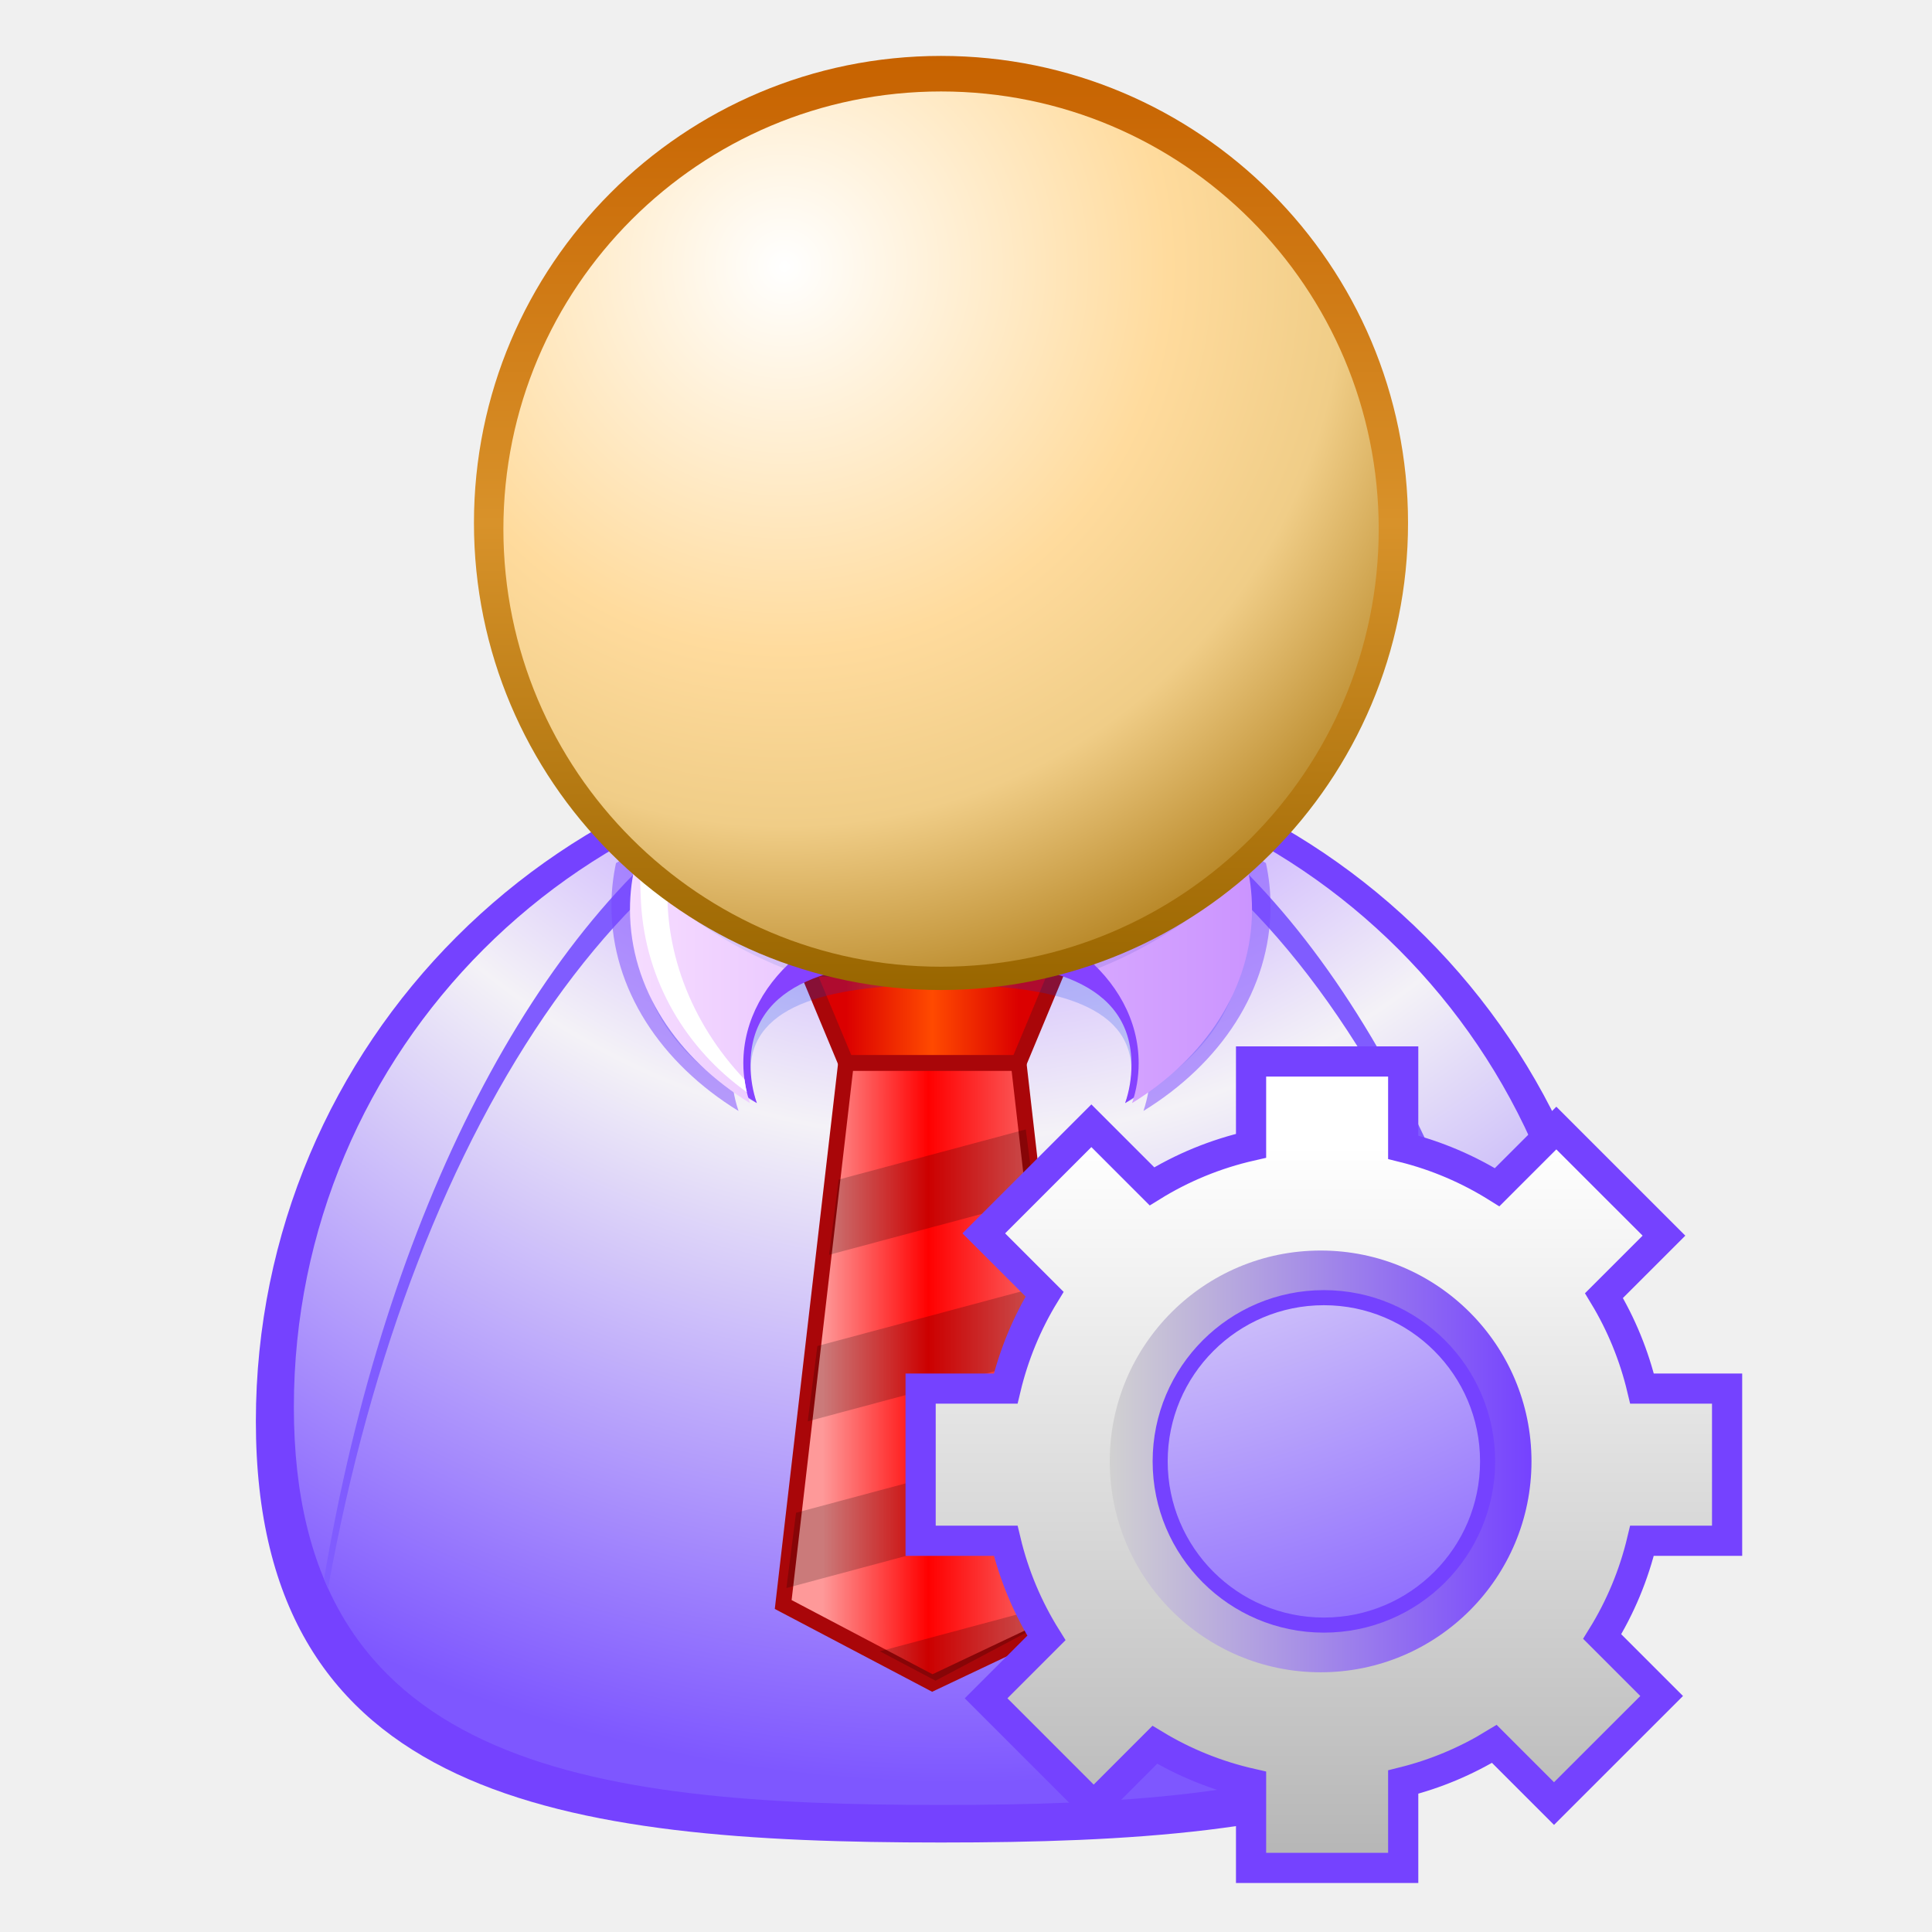
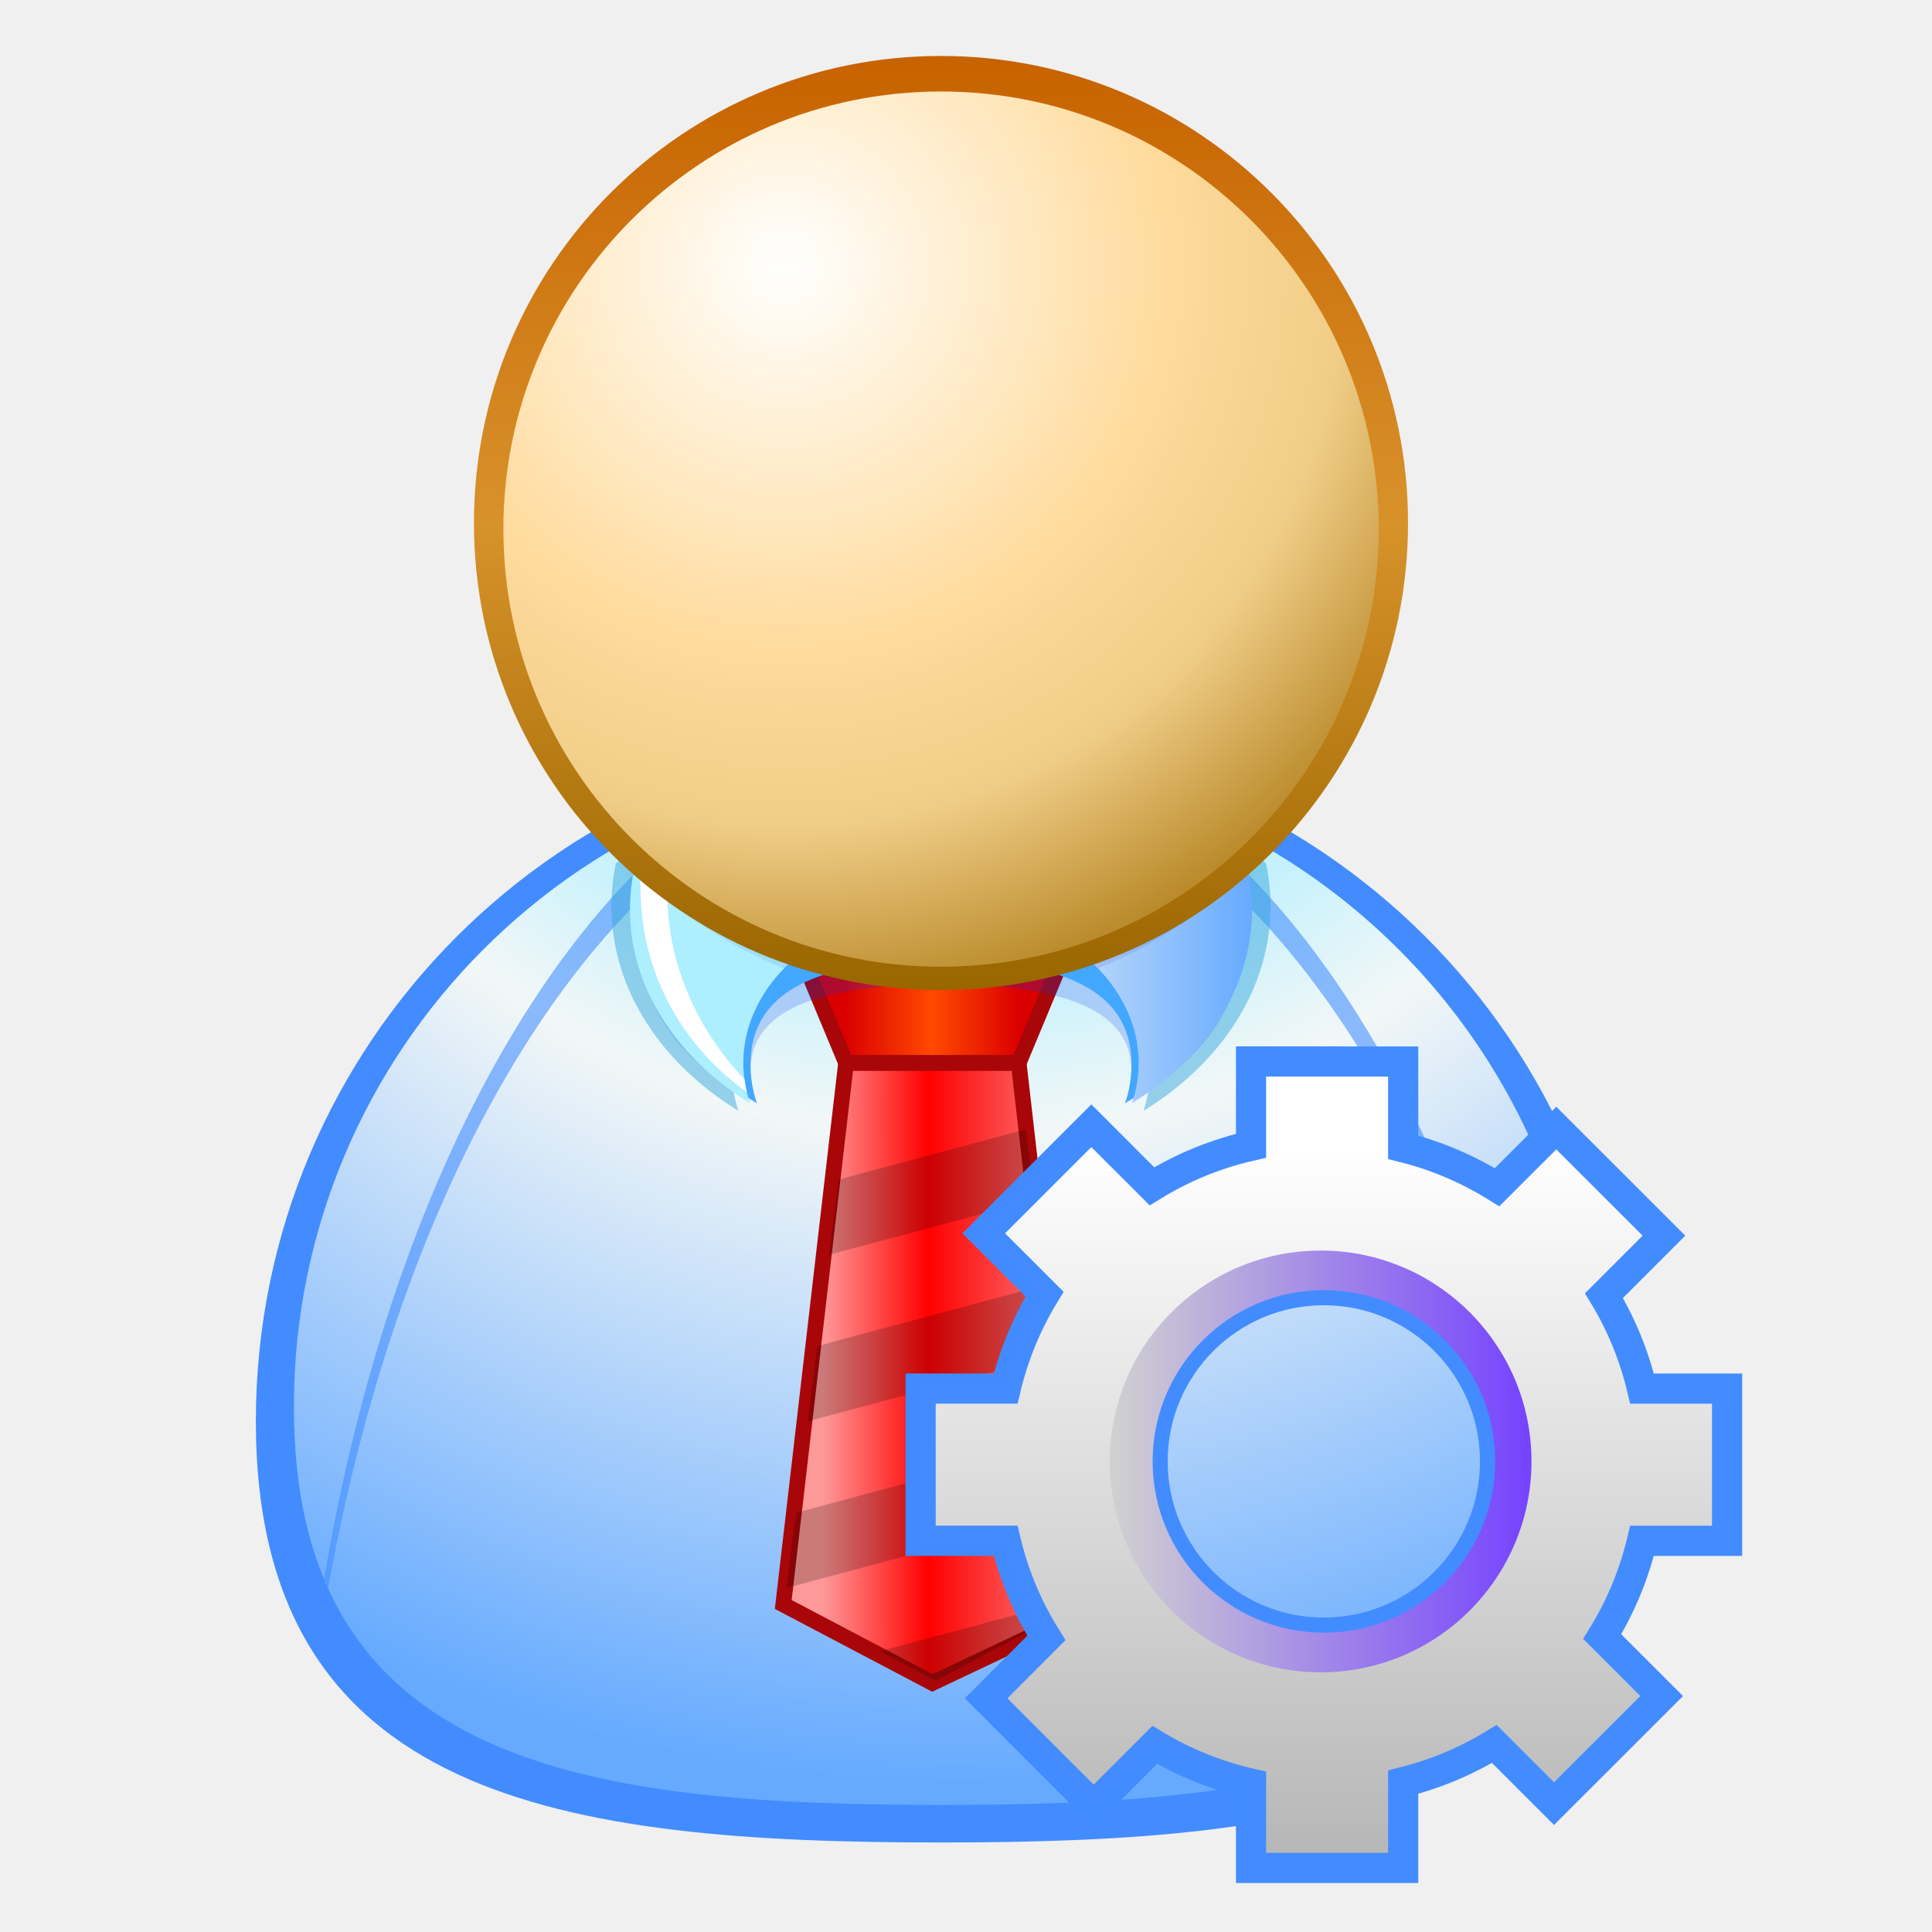
<svg xmlns="http://www.w3.org/2000/svg" xmlns:xlink="http://www.w3.org/1999/xlink" width="128" height="128" viewBox="0 0 33.867 33.867" version="1.1" id="svg1962">
  <defs id="defs1956">
    <linearGradient id="linearGradient56889">
      <stop style="stop-color:#d1d1d1;stop-opacity:1;" offset="0" id="stop56885" />
      <stop style="stop-color:#7542ff;stop-opacity:1" offset="1" id="stop56887" />
    </linearGradient>
-     <radialGradient cx="87.392" cy="90.319" r="89.119" fx="87.392" fy="90.319" id="radialGradient6338" xlink:href="#XMLID_36_" gradientUnits="userSpaceOnUse" gradientTransform="matrix(0.2751285,0,0,0.2751285,-43.6726,245.4338)" />
+     <radialGradient cx="87.392" cy="90.319" r="89.119" fx="87.392" fy="90.319" id="radialGradient6338" xlink:href="#XMLID_36_" gradientUnits="userSpaceOnUse" gradientTransform="matrix(0.2751285,0,0,0.2751285,-7.260423,245.0274)" />
    <radialGradient cx="87.392" cy="90.319" r="89.119" fx="87.392" fy="90.319" id="XMLID_36_" gradientUnits="userSpaceOnUse" gradientTransform="translate(-4.882813e-4,9.765625e-4)">
-       <stop id="stop93" style="stop-color:#c8adff;stop-opacity:1" offset="0.348" />
-       <stop id="stop95" style="stop-color:#f4f2f7;stop-opacity:1" offset="0.539" />
-       <stop id="stop97" style="stop-color:#7e57ff;stop-opacity:1" offset="1" />
+       <stop id="stop93" style="stop-color:#adeeff;stop-opacity:1" offset="0.348" />
+       <stop id="stop95" style="stop-color:#f2f7f7;stop-opacity:1" offset="0.539" />
+       <stop id="stop97" style="stop-color:#66aaff;stop-opacity:1" offset="1" />
    </radialGradient>
-     <linearGradient x1="40.5" y1="63" x2="51.5" y2="63" id="linearGradient6340" xlink:href="#linearGradient3279" gradientUnits="userSpaceOnUse" gradientTransform="matrix(0.2751285,0,0,0.2751285,-32.72434,264.0152)" />
+     <linearGradient x1="40.5" y1="63" x2="51.5" y2="63" id="linearGradient6340" xlink:href="#linearGradient3279" gradientUnits="userSpaceOnUse" gradientTransform="matrix(0.2751285,0,0,0.2751285,3.687845,263.6087)" />
    <linearGradient id="linearGradient3279">
      <stop id="stop3281" style="stop-color:#db0000;stop-opacity:1" offset="0" />
      <stop id="stop3287" style="stop-color:#ff4a00;stop-opacity:1" offset="0.5" />
      <stop id="stop3283" style="stop-color:#db0000;stop-opacity:1" offset="1" />
    </linearGradient>
-     <linearGradient x1="39" y1="85" x2="52.5" y2="85" id="linearGradient6344" xlink:href="#linearGradient3313" gradientUnits="userSpaceOnUse" gradientTransform="matrix(0.2751285,0,0,0.2751285,-32.72434,264.0152)" spreadMethod="pad" />
+     <linearGradient x1="39" y1="85" x2="52.5" y2="85" id="linearGradient6344" xlink:href="#linearGradient3313" gradientUnits="userSpaceOnUse" gradientTransform="matrix(0.2751285,0,0,0.2751285,3.687845,263.6087)" spreadMethod="pad" />
    <linearGradient id="linearGradient3313">
      <stop id="stop3315" style="stop-color:#fe9999;stop-opacity:1" offset="0" />
      <stop id="stop3321" style="stop-color:#ff0000;stop-opacity:1" offset="0.5" />
      <stop id="stop3317" style="stop-color:#fa6262;stop-opacity:1" offset="1" />
    </linearGradient>
-     <linearGradient x1="66.527" y1="122.115" x2="106.162" y2="122.115" id="linearGradient6348" xlink:href="#XMLID_39_" gradientUnits="userSpaceOnUse" gradientTransform="matrix(0.2751285,0,0,0.2751285,-43.6726,245.4338)" />
+     <linearGradient x1="66.527" y1="122.115" x2="106.162" y2="122.115" id="linearGradient6348" xlink:href="#XMLID_36_" gradientUnits="userSpaceOnUse" gradientTransform="matrix(0.2751285,0,0,0.2751285,-7.260423,245.0274)" />
    <linearGradient x1="66.527" y1="122.115" x2="106.162" y2="122.115" id="XMLID_39_" gradientUnits="userSpaceOnUse" gradientTransform="translate(-4.882813e-4,9.765625e-4)">
      <stop id="stop126" style="stop-color:#f6dcff;stop-opacity:1" offset="0" />
      <stop id="stop128" style="stop-color:#cb94ff;stop-opacity:1" offset="1" />
    </linearGradient>
-     <linearGradient x1="66.808" y1="117.826" x2="105.88" y2="117.826" id="linearGradient6350" xlink:href="#XMLID_40_" gradientUnits="userSpaceOnUse" gradientTransform="matrix(0.2751285,0,0,0.2751285,-43.6726,245.4338)" />
+     <linearGradient x1="66.808" y1="117.826" x2="105.88" y2="117.826" id="linearGradient6350" xlink:href="#XMLID_40_" gradientUnits="userSpaceOnUse" gradientTransform="matrix(0.2751285,0,0,0.2751285,-7.260423,245.0274)" />
    <linearGradient x1="66.808" y1="117.826" x2="105.88" y2="117.826" id="XMLID_40_" gradientUnits="userSpaceOnUse" gradientTransform="translate(-4.882813e-4,9.765625e-4)">
      <stop id="stop135" style="stop-color:#0053bd;stop-opacity:1" offset="0" />
      <stop id="stop137" style="stop-color:#00008d;stop-opacity:1" offset="1" />
    </linearGradient>
-     <linearGradient x1="86.343" y1="69.373" x2="86.343" y2="128.885" id="linearGradient6352" xlink:href="#XMLID_41_" gradientUnits="userSpaceOnUse" gradientTransform="matrix(0.2751285,0,0,0.2751285,-43.6726,245.4338)" />
+     <linearGradient x1="86.343" y1="69.373" x2="86.343" y2="128.885" id="linearGradient6352" xlink:href="#XMLID_41_" gradientUnits="userSpaceOnUse" gradientTransform="matrix(0.2751285,0,0,0.2751285,-7.260422,245.0274)" />
    <linearGradient x1="86.343" y1="69.373" x2="86.343" y2="128.885" id="XMLID_41_" gradientUnits="userSpaceOnUse" gradientTransform="translate(-4.882813e-4,9.765625e-4)">
      <stop id="stop142" style="stop-color:#c76200;stop-opacity:1" offset="0" />
      <stop id="stop144" style="stop-color:#d8922a;stop-opacity:1" offset="0.5" />
      <stop id="stop146" style="stop-color:#996600;stop-opacity:1" offset="1" />
    </linearGradient>
-     <radialGradient cx="76.373" cy="82.791" r="47.319" fx="76.373" fy="82.791" id="radialGradient6354" xlink:href="#XMLID_42_" gradientUnits="userSpaceOnUse" gradientTransform="matrix(0.2751285,0,0,0.2751285,-43.6726,245.4338)" />
+     <radialGradient cx="76.373" cy="82.791" r="47.319" fx="76.373" fy="82.791" id="radialGradient6354" xlink:href="#XMLID_42_" gradientUnits="userSpaceOnUse" gradientTransform="matrix(0.2751285,0,0,0.2751285,-7.260423,245.0274)" />
    <radialGradient cx="76.373" cy="82.791" r="47.319" fx="76.373" fy="82.791" id="XMLID_42_" gradientUnits="userSpaceOnUse" gradientTransform="translate(-4.882813e-4,9.765625e-4)">
      <stop id="stop151" style="stop-color:#ffffff;stop-opacity:1" offset="0" />
      <stop id="stop153" style="stop-color:#ffdb9d;stop-opacity:1" offset="0.517" />
      <stop id="stop155" style="stop-color:#f0cd87;stop-opacity:1" offset="0.753" />
      <stop id="stop157" style="stop-color:#ba8a2b;stop-opacity:1" offset="1" />
    </radialGradient>
-     <linearGradient y2="31.043" y1="77.093" x2="36.45" x1="36.45" id="def1" gradientTransform="matrix(1.038818,0,0,1.038957,-92.59935,45.19472)" gradientUnits="userSpaceOnUse">
+     <linearGradient y2="31.043" y1="77.093" x2="36.45" x1="36.45" id="def1" gradientTransform="matrix(0.2748539,0,0,0.2748907,11.91194,274.6846)" gradientUnits="userSpaceOnUse">
      <stop id="stop56639" stop-color="#8BC6FF" offset="0" style="stop-color:#b5b5b5;stop-opacity:1" />
      <stop id="stop56641" stop-color="#008BFF" offset="1" style="stop-color:#ffffff;stop-opacity:1" />
    </linearGradient>
-     <linearGradient xlink:href="#linearGradient56889" id="linearGradient56891" x1="-16.959" y1="289.158" x2="-9.566" y2="289.158" gradientUnits="userSpaceOnUse" />
+     <linearGradient xlink:href="#linearGradient56889" id="linearGradient56891" x1="-16.959" y1="289.158" x2="-9.566" y2="289.158" gradientUnits="userSpaceOnUse" gradientTransform="translate(36.41218,-0.4064731)" />
  </defs>
  <g id="layer1" transform="translate(0,-263.1333)">
-     <g id="g56929" transform="translate(36.41218,-0.4064731)">
-       <rect style="opacity:1;fill:#1a1a1a;fill-opacity:0;stroke:none;stroke-width:0.397;stroke-linecap:round;stroke-linejoin:round;stroke-miterlimit:4;stroke-dasharray:none;stroke-dashoffset:0;stroke-opacity:1" id="rect6075" width="33.867" height="33.867" x="-36.412" y="263.54" />
-       <g id="g56909">
-         <path d="m -31.927,288.455 c 0,6.632 5.377,7.383 12.01,7.383 6.633,0 12.012,-0.752 12.012,-7.383 0,-6.634 -5.378,-12.011 -12.012,-12.011 -6.633,5.5e-4 -12.01,5.376 -12.01,12.011 z" id="path90" style="fill:#7542ff;fill-opacity:1;stroke-width:0.275" />
-         <path d="m -31.261,288.205 c 0,6.265 5.08,6.975 11.345,6.975 6.265,0 11.345,-0.71 11.345,-6.975 0,-6.266 -5.08,-11.345 -11.345,-11.345 -6.265,-2.8e-4 -11.345,5.079 -11.345,11.345 z" id="path99" style="fill:url(#radialGradient6338);stroke-width:0.275" />
-         <path d="m -22.269,280.523 c 0,0 0.688,1.651 0.688,1.651 0,0 3.026,0 3.026,0 0,0 0.688,-1.651 0.688,-1.651 0,0 -4.402,0 -4.402,0 z" id="path3239" style="fill:url(#linearGradient6340);fill-opacity:1;fill-rule:evenodd;stroke:#a90609;stroke-width:0.275px;stroke-linecap:butt;stroke-linejoin:miter;stroke-opacity:1" />
-         <path d="m -30.662,291.384 c 1.487,-8.276 5.585,-14.278 10.445,-14.516 -1.203,0.031 -2.36,0.25 -3.442,0.626 -3.357,2.212 -5.995,7.315 -7.073,13.727 0.023,0.053 0.046,0.108 0.07,0.163 m 21.559,-0.163 c -1.078,-6.412 -3.716,-11.515 -7.073,-13.727 -1.082,-0.377 -2.239,-0.595 -3.441,-0.626 4.859,0.238 8.957,6.241 10.445,14.515 0.023,-0.055 0.046,-0.109 0.069,-0.163 z" id="path106" style="fill:#805cff;fill-opacity:1;stroke-width:0.275" />
-         <path d="m -21.582,282.174 c 0,0 -1.101,9.492 -1.101,9.492 0,0 2.614,1.376 2.614,1.376 0,0 2.614,-1.238 2.614,-1.238 0,0 -1.101,-9.629 -1.101,-9.629 0,0 -3.026,0 -3.026,0 z" id="path3241" style="fill:url(#linearGradient6344);fill-opacity:1;fill-rule:evenodd;stroke:#a90609;stroke-width:0.275px;stroke-linecap:butt;stroke-linejoin:miter;stroke-opacity:1" />
-         <path d="m -20.014,293.002 c 0.39,-0.206 2.142,-1.135 2.639,-1.399 -0.002,-0.02 -0.006,-0.051 -0.011,-0.083 l -3.603,0.966 c 0.432,0.229 0.815,0.431 0.975,0.515 m -2.444,-2.942 c -0.074,0.579 -0.134,1.045 -0.169,1.318 l 5.051,-1.354 c -0.049,-0.371 -0.102,-0.787 -0.158,-1.232 l -4.724,1.267 m 0.747,-5.84 c -0.051,0.406 -0.109,0.852 -0.168,1.318 l 3.606,-0.966 c -0.059,-0.461 -0.113,-0.88 -0.158,-1.232 l -3.28,0.879 m -0.373,2.918 c -0.057,0.448 -0.115,0.894 -0.169,1.32 l 4.328,-1.16 c -0.052,-0.41 -0.106,-0.826 -0.158,-1.232 z" id="path167" style="opacity:0.2;stroke-width:0.275" />
-         <path d="m -19.917,276.72 c -2.902,0 -5.255,1.542 -5.255,3.441 0,1.103 0.794,2.084 2.027,2.715 -0.073,-0.179 -0.111,-0.366 -0.111,-0.559 -2.76e-4,-1.208 1.495,-1.517 3.339,-1.517 1.844,2.7e-4 3.339,0.309 3.339,1.517 2.75e-4,0.193 -0.038,0.381 -0.111,0.559 1.233,-0.631 2.027,-1.611 2.027,-2.714 0,-1.901 -2.353,-3.442 -5.255,-3.442 z" id="path112" style="opacity:0.2;fill:#0035ed;stroke-width:0.275" />
-         <path d="m -19.917,275.465 c -2.902,0 -5.255,1.855 -5.255,4.143 0,1.329 0.794,2.511 2.027,3.269 -0.073,-0.215 -0.111,-0.44 -0.111,-0.673 0,-1.454 1.495,-1.827 3.339,-1.827 1.844,-2.8e-4 3.339,0.373 3.339,1.827 0,0.233 -0.038,0.458 -0.111,0.673 1.233,-0.759 2.027,-1.94 2.027,-3.269 0,-2.288 -2.354,-4.143 -5.255,-4.143 z" id="path119" style="fill:#8542ff;fill-opacity:1;stroke-width:0.275" />
-         <path d="m -16.247,282.274 c 0,0.255 -0.042,0.503 -0.121,0.74 1.355,-0.834 2.228,-2.132 2.228,-3.592 0,-0.257 -0.028,-0.508 -0.081,-0.753 -1.665,-1 -3.613,-1.576 -5.697,-1.576 -2.083,0 -4.031,0.576 -5.696,1.576 -0.052,0.245 -0.081,0.497 -0.08,0.754 0,1.46 0.873,2.758 2.228,3.592 -0.08,-0.236 -0.121,-0.485 -0.121,-0.74 2.75e-4,-1.599 1.643,-2.894 3.669,-2.894 2.027,2.8e-4 3.67,1.295 3.67,2.894 z" id="path123" style="opacity:0.5;fill:#7542ff;fill-opacity:1;stroke-width:0.275" />
-         <path d="m -19.917,275.186 c -3.011,0 -5.452,1.925 -5.452,4.299 0,1.379 0.824,2.604 2.102,3.391 -0.073,-0.224 -0.115,-0.457 -0.115,-0.699 -2.76e-4,-1.508 1.552,-2.733 3.465,-2.733 1.914,0 3.465,1.224 3.465,2.733 0,0.242 -0.04,0.475 -0.115,0.699 1.279,-0.787 2.102,-2.012 2.102,-3.391 0,-2.374 -2.441,-4.299 -5.452,-4.299 z" id="path130" style="fill:url(#linearGradient6348);stroke-width:0.275" />
-         <path d="m -23.32,282.686 c -0.019,-0.073 -0.031,-0.149 -0.041,-0.225 -0.935,-0.981 -1.466,-2.312 -1.332,-3.675 0.067,-0.678 0.047,-1.121 -0.012,-1.357 -0.199,0.287 -0.357,0.596 -0.469,0.918 -0.02,0.291 -0.023,0.636 -0.001,1.026 0.078,1.371 0.796,2.559 1.856,3.313 z" id="path132" style="fill:#ffffff;stroke-width:0.275" />
-         <path d="m -19.917,275.186 c -2.7,0 -4.94,1.548 -5.375,3.579 0.744,0.757 1.635,1.356 2.626,1.751 0.633,-0.652 1.629,-1.072 2.749,-1.072 1.121,2.8e-4 2.117,0.42 2.75,1.072 0.99,-0.395 1.88,-0.995 2.625,-1.752 -0.434,-2.03 -2.674,-3.579 -5.375,-3.579 z" id="path139" style="opacity:0.1;fill:url(#linearGradient6350);stroke-width:0.275" />
-         <circle cx="-19.917" cy="272.707" r="8.187" id="circle148" style="fill:url(#linearGradient6352);stroke-width:0.275" />
-         <path d="m -27.588,272.814 c 0,4.238 3.435,7.672 7.672,7.672 4.237,-2.7e-4 7.672,-3.434 7.672,-7.672 0,-4.236 -3.435,-7.671 -7.672,-7.671 -4.237,0 -7.672,3.436 -7.672,7.671 z" id="path159" style="fill:url(#radialGradient6354);stroke-width:0.275" />
-         <path style="fill:url(#def1);stroke:#7542ff;stroke-width:2;stroke-miterlimit:4;stroke-dasharray:none;stroke-opacity:1" d="m -54.734,71.861 v 5.586 c -2.358,0.536 -4.57,1.452 -6.566,2.688 l -4.014,-4.014 -7.129,7.129 4.029,4.029 c -1.169,1.91 -2.044,4.017 -2.578,6.256 h -5.635 v 10.082 h 5.637 c 0.551,2.313 1.471,4.48 2.697,6.439 l -3.996,3.998 7.129,7.131 4.049,-4.051 c 1.946,1.177 4.094,2.051 6.377,2.57 v 5.586 h 10.08 v -5.686 c 2.159,-0.538 4.19,-1.398 6.039,-2.529 l 3.953,3.953 7.131,-7.127 -3.938,-3.938 c 1.197,-1.935 2.094,-4.071 2.637,-6.348 h 5.637 V 93.535 h -5.635 c -0.525,-2.203 -1.381,-4.277 -2.521,-6.162 l 3.973,-3.971 -7.131,-7.129 -3.922,3.92 c -1.898,-1.187 -3.991,-2.09 -6.223,-2.646 v -5.686 z m 4.824,15.15 c 6.268,0 11.348,5.079 11.348,11.346 0,6.268 -5.08,11.348 -11.348,11.348 -6.268,0 -11.348,-5.08 -11.348,-11.348 0,-6.267 5.08,-11.346 11.348,-11.346 z" transform="matrix(0.2645833,0,0,0.2645833,0,263.1333)" id="path56731" />
-         <path style="fill:url(#linearGradient56891);fill-opacity:1;stroke:none;stroke-width:0.275;stroke-miterlimit:4;stroke-dasharray:none;stroke-opacity:1" d="m -16.959,289.157 c 0,2.042 1.655,3.697 3.697,3.697 v 0 c 2.041,0 3.696,-1.655 3.696,-3.697 v 0 c 0,-2.041 -1.655,-3.696 -3.696,-3.696 v 0 c -2.041,0 -3.697,1.655 -3.697,3.696 z m 0.752,0 c 0,-1.658 1.344,-3.002 3.002,-3.002 v 0 c 1.658,0 3.002,1.344 3.002,3.002 v 0 c 0,1.658 -1.344,3.002 -3.002,3.002 v 0 c -1.658,0 -3.002,-1.344 -3.002,-3.002 z" id="path56749" />
-       </g>
-     </g>
+     <rect y="263.133" x="1.4575195e-07" height="33.867" width="33.867" id="rect6075" style="opacity:1;fill:#1a1a1a;fill-opacity:0;stroke:none;stroke-width:0.397;stroke-linecap:round;stroke-linejoin:round;stroke-miterlimit:4;stroke-dasharray:none;stroke-dashoffset:0;stroke-opacity:1" />
+     <path d="m 4.485,288.048 c 0,6.632 5.377,7.383 12.01,7.383 6.633,0 12.012,-0.752 12.012,-7.383 0,-6.634 -5.378,-12.011 -12.012,-12.011 -6.633,5.5e-4 -12.01,5.376 -12.01,12.011 z" id="path90" style="fill:#428cff;fill-opacity:1;stroke-width:0.275" />
+     <path d="m 5.151,287.798 c 0,6.265 5.08,6.975 11.345,6.975 6.265,0 11.345,-0.71 11.345,-6.975 0,-6.266 -5.08,-11.345 -11.345,-11.345 -6.265,-2.8e-4 -11.345,5.079 -11.345,11.345 z" id="path99" style="fill:url(#radialGradient6338);stroke-width:0.275" />
+     <path d="m 14.143,280.116 c 0,0 0.688,1.651 0.688,1.651 0,0 3.026,0 3.026,0 0,0 0.688,-1.651 0.688,-1.651 0,0 -4.402,0 -4.402,0 z" id="path3239" style="fill:url(#linearGradient6340);fill-opacity:1;fill-rule:evenodd;stroke:#a90609;stroke-width:0.275px;stroke-linecap:butt;stroke-linejoin:miter;stroke-opacity:1" />
+     <path d="m 5.751,290.977 c 1.487,-8.276 5.585,-14.278 10.445,-14.516 -1.203,0.031 -2.36,0.25 -3.442,0.626 -3.357,2.212 -5.995,7.315 -7.073,13.727 0.023,0.053 0.046,0.108 0.07,0.163 m 21.559,-0.163 c -1.078,-6.412 -3.716,-11.515 -7.073,-13.727 -1.082,-0.377 -2.239,-0.595 -3.441,-0.626 4.859,0.238 8.957,6.241 10.445,14.515 0.023,-0.055 0.046,-0.109 0.069,-0.163 z" id="path106" style="fill:#428cff;fill-opacity:0.584;stroke-width:0.275" />
+     <path d="m 14.831,281.767 c 0,0 -1.101,9.492 -1.101,9.492 0,0 2.614,1.376 2.614,1.376 0,0 2.614,-1.238 2.614,-1.238 0,0 -1.101,-9.629 -1.101,-9.629 0,0 -3.026,0 -3.026,0 z" id="path3241" style="fill:url(#linearGradient6344);fill-opacity:1;fill-rule:evenodd;stroke:#a90609;stroke-width:0.275px;stroke-linecap:butt;stroke-linejoin:miter;stroke-opacity:1" />
+     <path d="m 16.398,292.595 c 0.39,-0.206 2.142,-1.135 2.639,-1.399 -0.002,-0.02 -0.006,-0.051 -0.011,-0.083 l -3.603,0.966 c 0.432,0.229 0.815,0.431 0.975,0.515 m -2.444,-2.942 c -0.074,0.579 -0.134,1.045 -0.169,1.318 l 5.051,-1.354 c -0.049,-0.371 -0.102,-0.787 -0.158,-1.232 l -4.724,1.267 m 0.747,-5.84 c -0.051,0.406 -0.109,0.852 -0.168,1.318 l 3.606,-0.966 c -0.059,-0.461 -0.113,-0.88 -0.158,-1.232 l -3.28,0.879 m -0.373,2.918 c -0.057,0.448 -0.115,0.894 -0.169,1.32 l 4.328,-1.16 c -0.052,-0.41 -0.106,-0.826 -0.158,-1.232 z" id="path167" style="opacity:0.2;stroke-width:0.275" />
+     <path d="m 16.495,276.314 c -2.902,0 -5.255,1.542 -5.255,3.441 0,1.103 0.794,2.084 2.027,2.715 -0.073,-0.179 -0.111,-0.366 -0.111,-0.559 -2.76e-4,-1.208 1.495,-1.517 3.339,-1.517 1.844,2.7e-4 3.339,0.309 3.339,1.517 2.75e-4,0.193 -0.038,0.381 -0.111,0.559 1.233,-0.631 2.027,-1.611 2.027,-2.714 0,-1.901 -2.353,-3.442 -5.255,-3.442 z" id="path112" style="opacity:0.2;fill:#0035ed;stroke-width:0.275" />
+     <path d="m 16.495,275.058 c -2.902,0 -5.255,1.855 -5.255,4.143 0,1.329 0.794,2.511 2.027,3.269 -0.073,-0.215 -0.111,-0.44 -0.111,-0.673 0,-1.454 1.495,-1.827 3.339,-1.827 1.844,-2.8e-4 3.339,0.373 3.339,1.827 0,0.233 -0.038,0.458 -0.111,0.673 1.233,-0.759 2.027,-1.94 2.027,-3.269 0,-2.288 -2.354,-4.143 -5.255,-4.143 z" id="path119" style="fill:#42a7ff;fill-opacity:1;stroke-width:0.275" />
+     <path d="m 20.165,281.867 c 0,0.255 -0.042,0.503 -0.121,0.74 1.355,-0.834 2.228,-2.132 2.228,-3.592 0,-0.257 -0.028,-0.508 -0.081,-0.753 -1.665,-1 -3.613,-1.576 -5.697,-1.576 -2.083,0 -4.031,0.576 -5.696,1.576 -0.052,0.245 -0.081,0.497 -0.08,0.754 0,1.46 0.873,2.758 2.228,3.592 -0.08,-0.236 -0.121,-0.485 -0.121,-0.74 2.75e-4,-1.599 1.643,-2.894 3.669,-2.894 2.027,2.8e-4 3.67,1.295 3.67,2.894 z" id="path123" style="opacity:0.5;fill:#3aa7de;fill-opacity:1;stroke-width:0.275" />
+     <path d="m 16.495,274.779 c -3.011,0 -5.452,1.925 -5.452,4.299 0,1.379 0.824,2.604 2.102,3.391 -0.073,-0.224 -0.115,-0.457 -0.115,-0.699 -2.76e-4,-1.508 1.552,-2.733 3.465,-2.733 1.914,0 3.465,1.224 3.465,2.733 0,0.242 -0.04,0.475 -0.115,0.699 1.279,-0.787 2.102,-2.012 2.102,-3.391 0,-2.374 -2.441,-4.299 -5.452,-4.299 z" id="path130" style="fill:url(#linearGradient6348);stroke-width:0.275;fill-opacity:1.0" />
+     <path d="m 13.092,282.279 c -0.019,-0.073 -0.031,-0.149 -0.041,-0.225 -0.935,-0.981 -1.466,-2.312 -1.332,-3.675 0.067,-0.678 0.047,-1.121 -0.012,-1.357 -0.199,0.287 -0.357,0.596 -0.469,0.918 -0.02,0.291 -0.023,0.636 -0.001,1.026 0.078,1.371 0.796,2.559 1.856,3.313 z" id="path132" style="fill:#ffffff;stroke-width:0.275" />
+     <path d="m 16.495,274.779 c -2.7,0 -4.94,1.548 -5.375,3.579 0.744,0.757 1.635,1.356 2.626,1.751 0.633,-0.652 1.629,-1.072 2.749,-1.072 1.121,2.8e-4 2.117,0.42 2.75,1.072 0.99,-0.395 1.88,-0.995 2.625,-1.752 -0.434,-2.03 -2.674,-3.579 -5.375,-3.579 z" id="path139" style="opacity:0.1;fill:url(#linearGradient6350);stroke-width:0.275" />
+     <circle cx="16.495" cy="272.301" r="8.187" id="circle148" style="fill:url(#linearGradient6352);stroke-width:0.275" />
+     <path d="m 8.824,272.408 c 0,4.238 3.435,7.672 7.672,7.672 4.237,-2.7e-4 7.672,-3.434 7.672,-7.672 0,-4.236 -3.435,-7.671 -7.672,-7.671 -4.237,0 -7.672,3.436 -7.672,7.671 z" id="path159" style="fill:url(#radialGradient6354);stroke-width:0.275" />
+     <path style="fill:url(#def1);stroke:#428cff;stroke-width:0.529;stroke-miterlimit:4;stroke-dasharray:none;stroke-opacity:0.996" d="m 21.93,281.74 v 1.478 c -0.624,0.142 -1.209,0.384 -1.737,0.711 l -1.062,-1.062 -1.886,1.886 1.066,1.066 c -0.309,0.505 -0.541,1.063 -0.682,1.655 h -1.491 v 2.668 h 1.491 c 0.146,0.612 0.389,1.185 0.714,1.704 l -1.057,1.058 1.886,1.887 1.071,-1.072 c 0.515,0.311 1.083,0.543 1.687,0.68 v 1.478 h 2.667 v -1.504 c 0.571,-0.142 1.109,-0.37 1.598,-0.669 l 1.046,1.046 1.887,-1.886 -1.042,-1.042 c 0.317,-0.512 0.554,-1.077 0.698,-1.679 h 1.491 v -2.668 h -1.491 c -0.139,-0.583 -0.365,-1.132 -0.667,-1.63 l 1.051,-1.051 -1.887,-1.886 -1.038,1.037 c -0.502,-0.314 -1.056,-0.553 -1.646,-0.7 v -1.504 z m 1.276,4.009 c 1.658,0 3.002,1.344 3.002,3.002 0,1.658 -1.344,3.002 -3.002,3.002 -1.658,0 -3.002,-1.344 -3.002,-3.002 0,-1.658 1.344,-3.002 3.002,-3.002 z" id="path56731" />
+     <path style="fill:url(#linearGradient56891);fill-opacity:1;stroke:none;stroke-width:0.275;stroke-miterlimit:4;stroke-dasharray:none;stroke-opacity:1" d="m 19.453,288.751 c 0,2.042 1.655,3.697 3.697,3.697 v 0 c 2.041,0 3.696,-1.655 3.696,-3.697 v 0 c 0,-2.041 -1.655,-3.696 -3.696,-3.696 v 0 c -2.041,0 -3.697,1.655 -3.697,3.696 z m 0.752,0 c 0,-1.658 1.344,-3.002 3.002,-3.002 v 0 c 1.658,0 3.002,1.344 3.002,3.002 v 0 c 0,1.658 -1.344,3.002 -3.002,3.002 v 0 c -1.658,0 -3.002,-1.344 -3.002,-3.002 z" id="path56749" />
  </g>
</svg>
